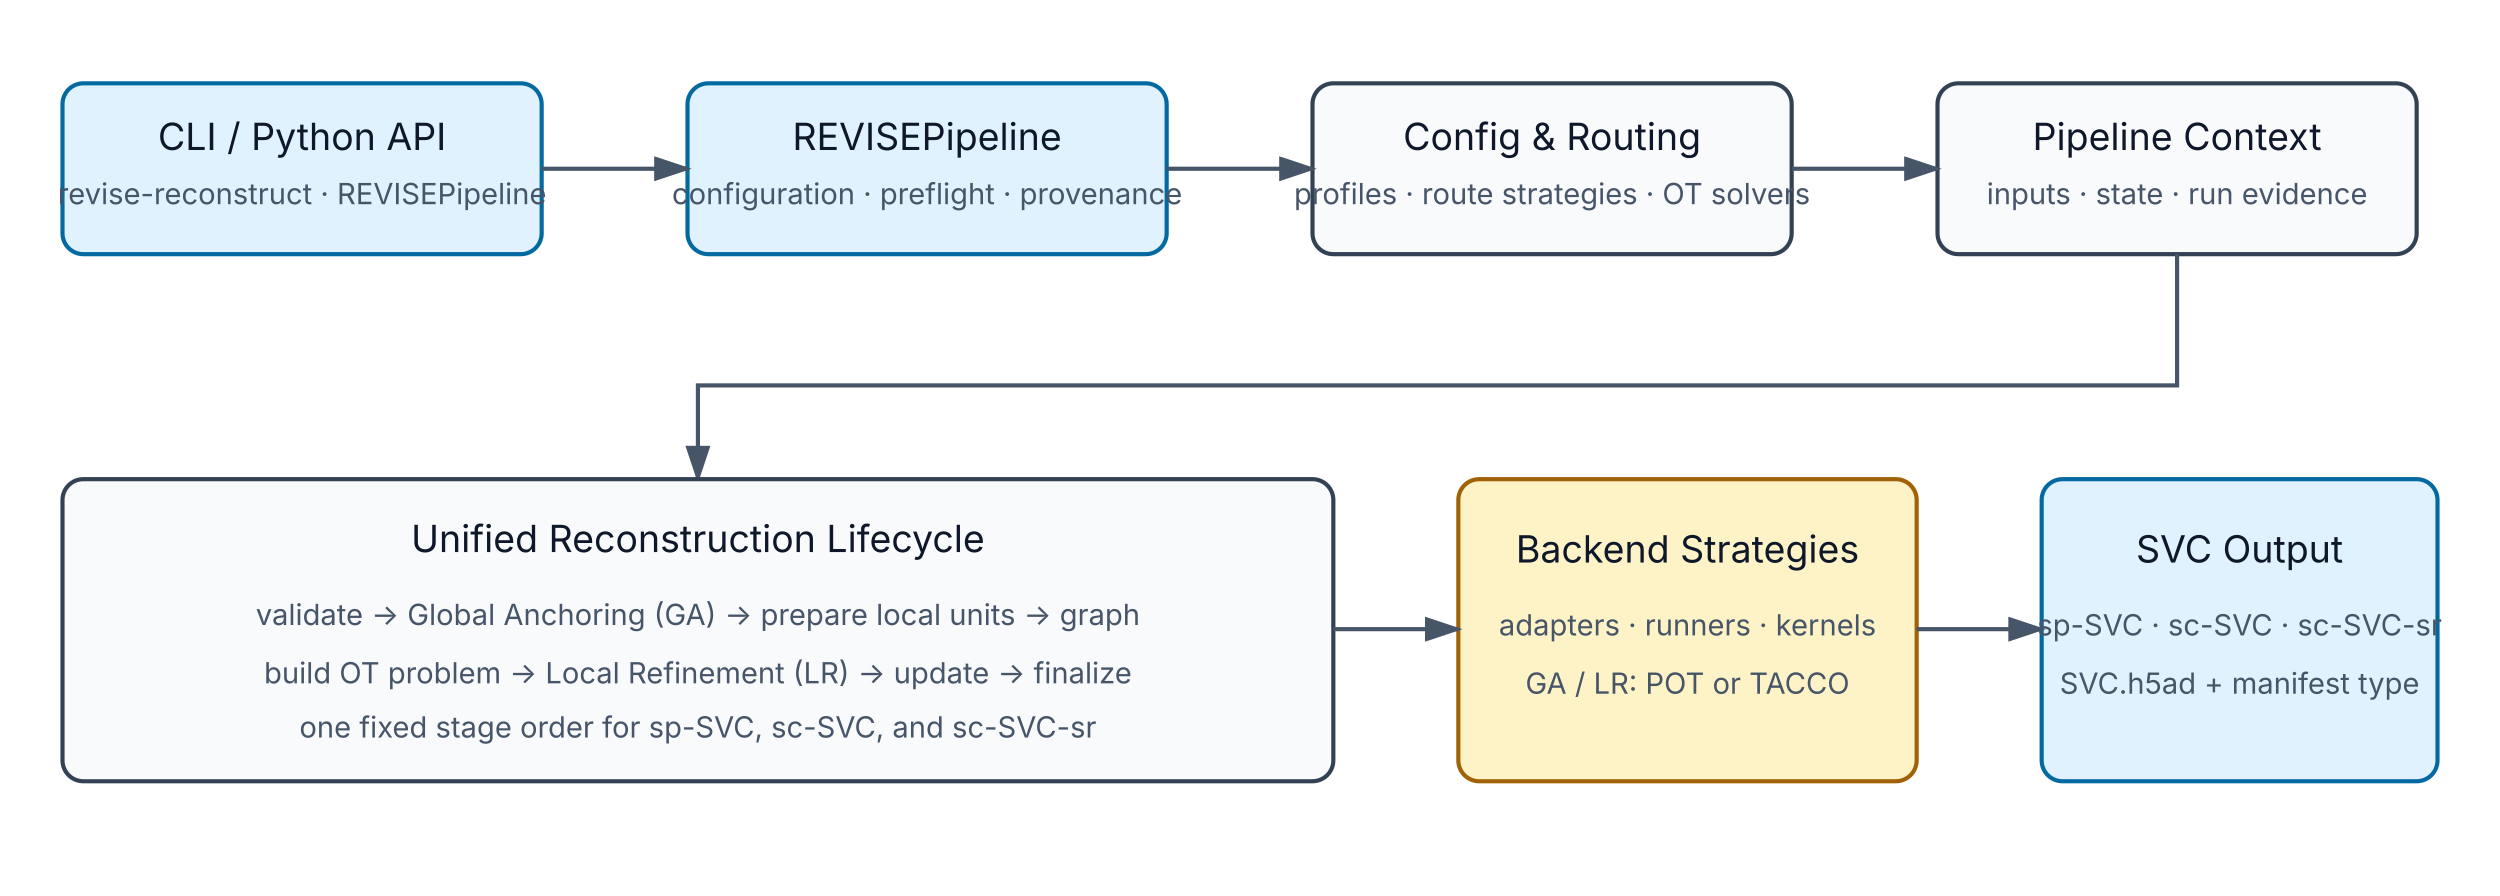
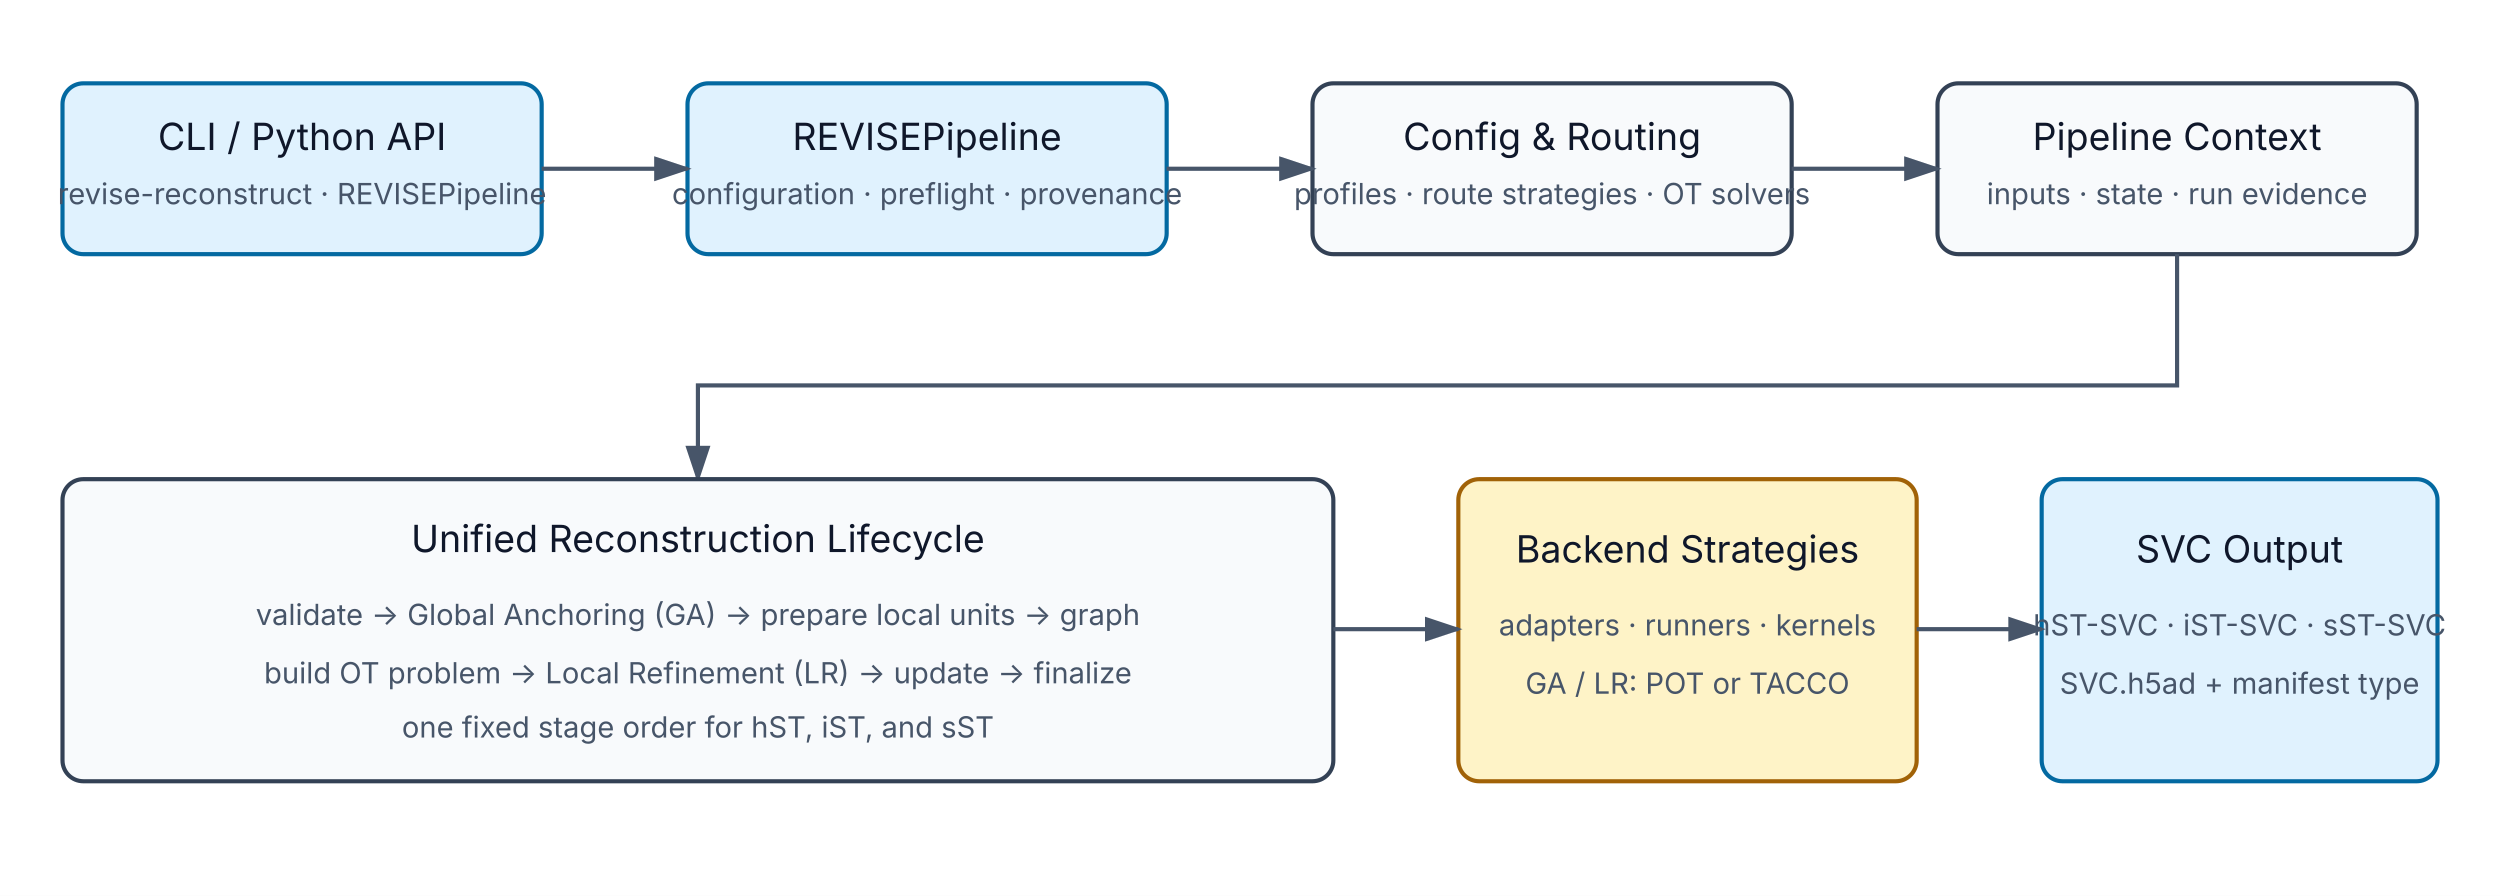
<svg xmlns="http://www.w3.org/2000/svg" width="1200" height="430" viewBox="0 0 1200 430" role="img" aria-labelledby="title desc">
  <style>
    .box { fill: #f8fafc; stroke: #334155; stroke-width: 2; }
    .primary { fill: #e0f2fe; stroke: #0369a1; }
    .strategy { fill: #fef3c7; stroke: #a16207; }
    .text { font-family: Inter, Helvetica, Arial, sans-serif; font-size: 18px; fill: #0f172a; }
    .small { font-family: Inter, Helvetica, Arial, sans-serif; font-size: 14px; fill: #475569; }
    .arrow { stroke: #475569; stroke-width: 2; marker-end: url(#arrow); fill: none; }
  </style>
  <defs>
    <marker id="arrow" markerWidth="10" markerHeight="10" refX="8" refY="3" orient="auto" markerUnits="strokeWidth">
      <path d="M0,0 L0,6 L9,3 z" fill="#475569" />
    </marker>
  </defs>
  <rect width="1200" height="430" fill="#ffffff" />
  <rect x="30" y="40" width="230" height="82" rx="10" class="box primary" />
  <text x="145" y="72" text-anchor="middle" class="text">CLI / Python API</text>
  <text x="145" y="98" text-anchor="middle" class="small">revise-reconstruct · REVISEPipeline</text>
  <rect x="330" y="40" width="230" height="82" rx="10" class="box primary" />
  <text x="445" y="72" text-anchor="middle" class="text">REVISEPipeline</text>
  <text x="445" y="98" text-anchor="middle" class="small">configuration · preflight · provenance</text>
  <rect x="630" y="40" width="230" height="82" rx="10" class="box" />
  <text x="745" y="72" text-anchor="middle" class="text">Config &amp; Routing</text>
  <text x="745" y="98" text-anchor="middle" class="small">profiles · route strategies · OT solvers</text>
  <rect x="930" y="40" width="230" height="82" rx="10" class="box" />
  <text x="1045" y="72" text-anchor="middle" class="text">Pipeline Context</text>
  <text x="1045" y="98" text-anchor="middle" class="small">inputs · state · run evidence</text>
  <path d="M260 81 H330" class="arrow" />
  <path d="M560 81 H630" class="arrow" />
  <path d="M860 81 H930" class="arrow" />
  <path d="M1045 122 V185 H335 V230" class="arrow" />
  <rect x="30" y="230" width="610" height="145" rx="10" class="box" />
  <text x="335" y="265" text-anchor="middle" class="text">Unified Reconstruction Lifecycle</text>
  <text x="335" y="300" text-anchor="middle" class="small">validate → Global Anchoring (GA) → prepare local units → graph</text>
  <text x="335" y="328" text-anchor="middle" class="small">build OT problem → Local Refinement (LR) → update → finalize</text>
-   <text x="335" y="354" text-anchor="middle" class="small">one fixed stage order for sp-SVC, sc-SVC, and sc-SVC-sr</text>
+   <text x="335" y="354" text-anchor="middle" class="small">one fixed stage order for hST, iST, and sST</text>
  <rect x="700" y="230" width="220" height="145" rx="10" class="box strategy" />
  <text x="810" y="270" text-anchor="middle" class="text">Backend Strategies</text>
  <text x="810" y="305" text-anchor="middle" class="small">adapters · runners · kernels</text>
  <text x="810" y="333" text-anchor="middle" class="small">GA / LR: POT or TACCO</text>
  <rect x="980" y="230" width="190" height="145" rx="10" class="box primary" />
  <text x="1075" y="270" text-anchor="middle" class="text">SVC Output</text>
-   <text x="1075" y="305" text-anchor="middle" class="small">sp-SVC · sc-SVC · sc-SVC-sr</text>
+   <text x="1075" y="305" text-anchor="middle" class="small">hST-SVC · iST-SVC · sST-SVC</text>
  <text x="1075" y="333" text-anchor="middle" class="small">SVC.h5ad + manifest type</text>
  <path d="M640 302 H700" class="arrow" />
  <path d="M920 302 H980" class="arrow" />
</svg>
